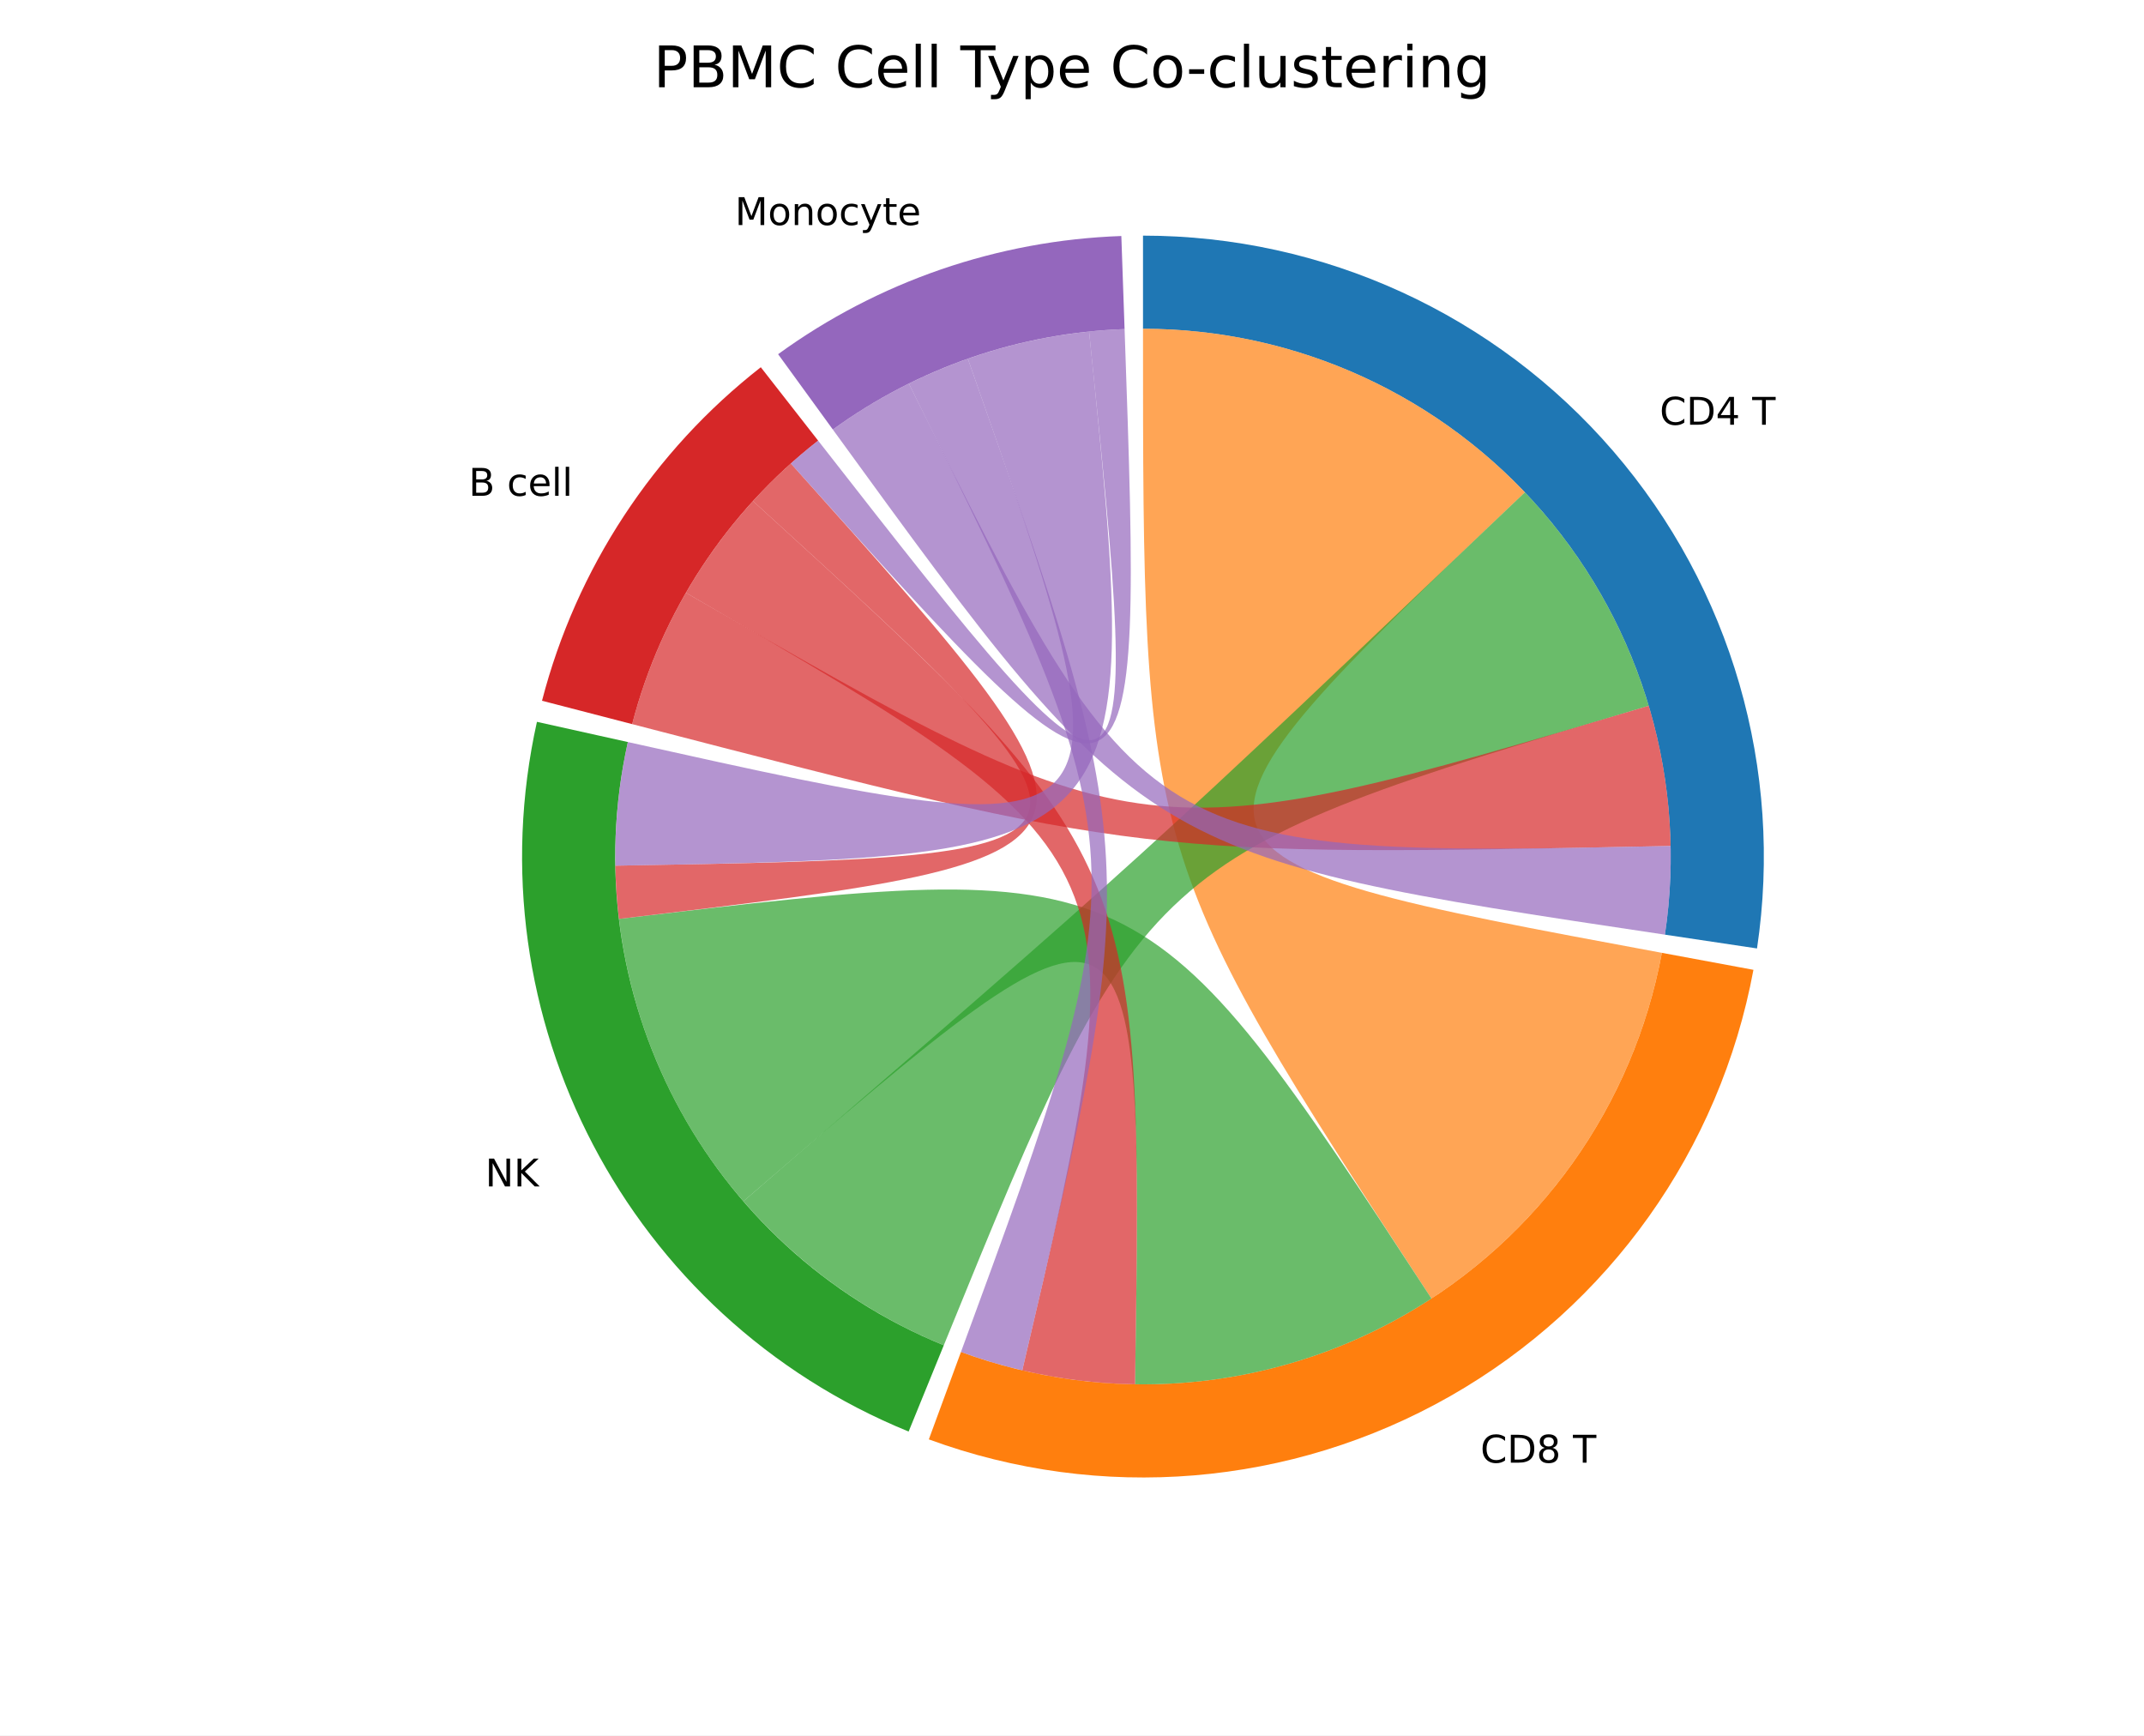
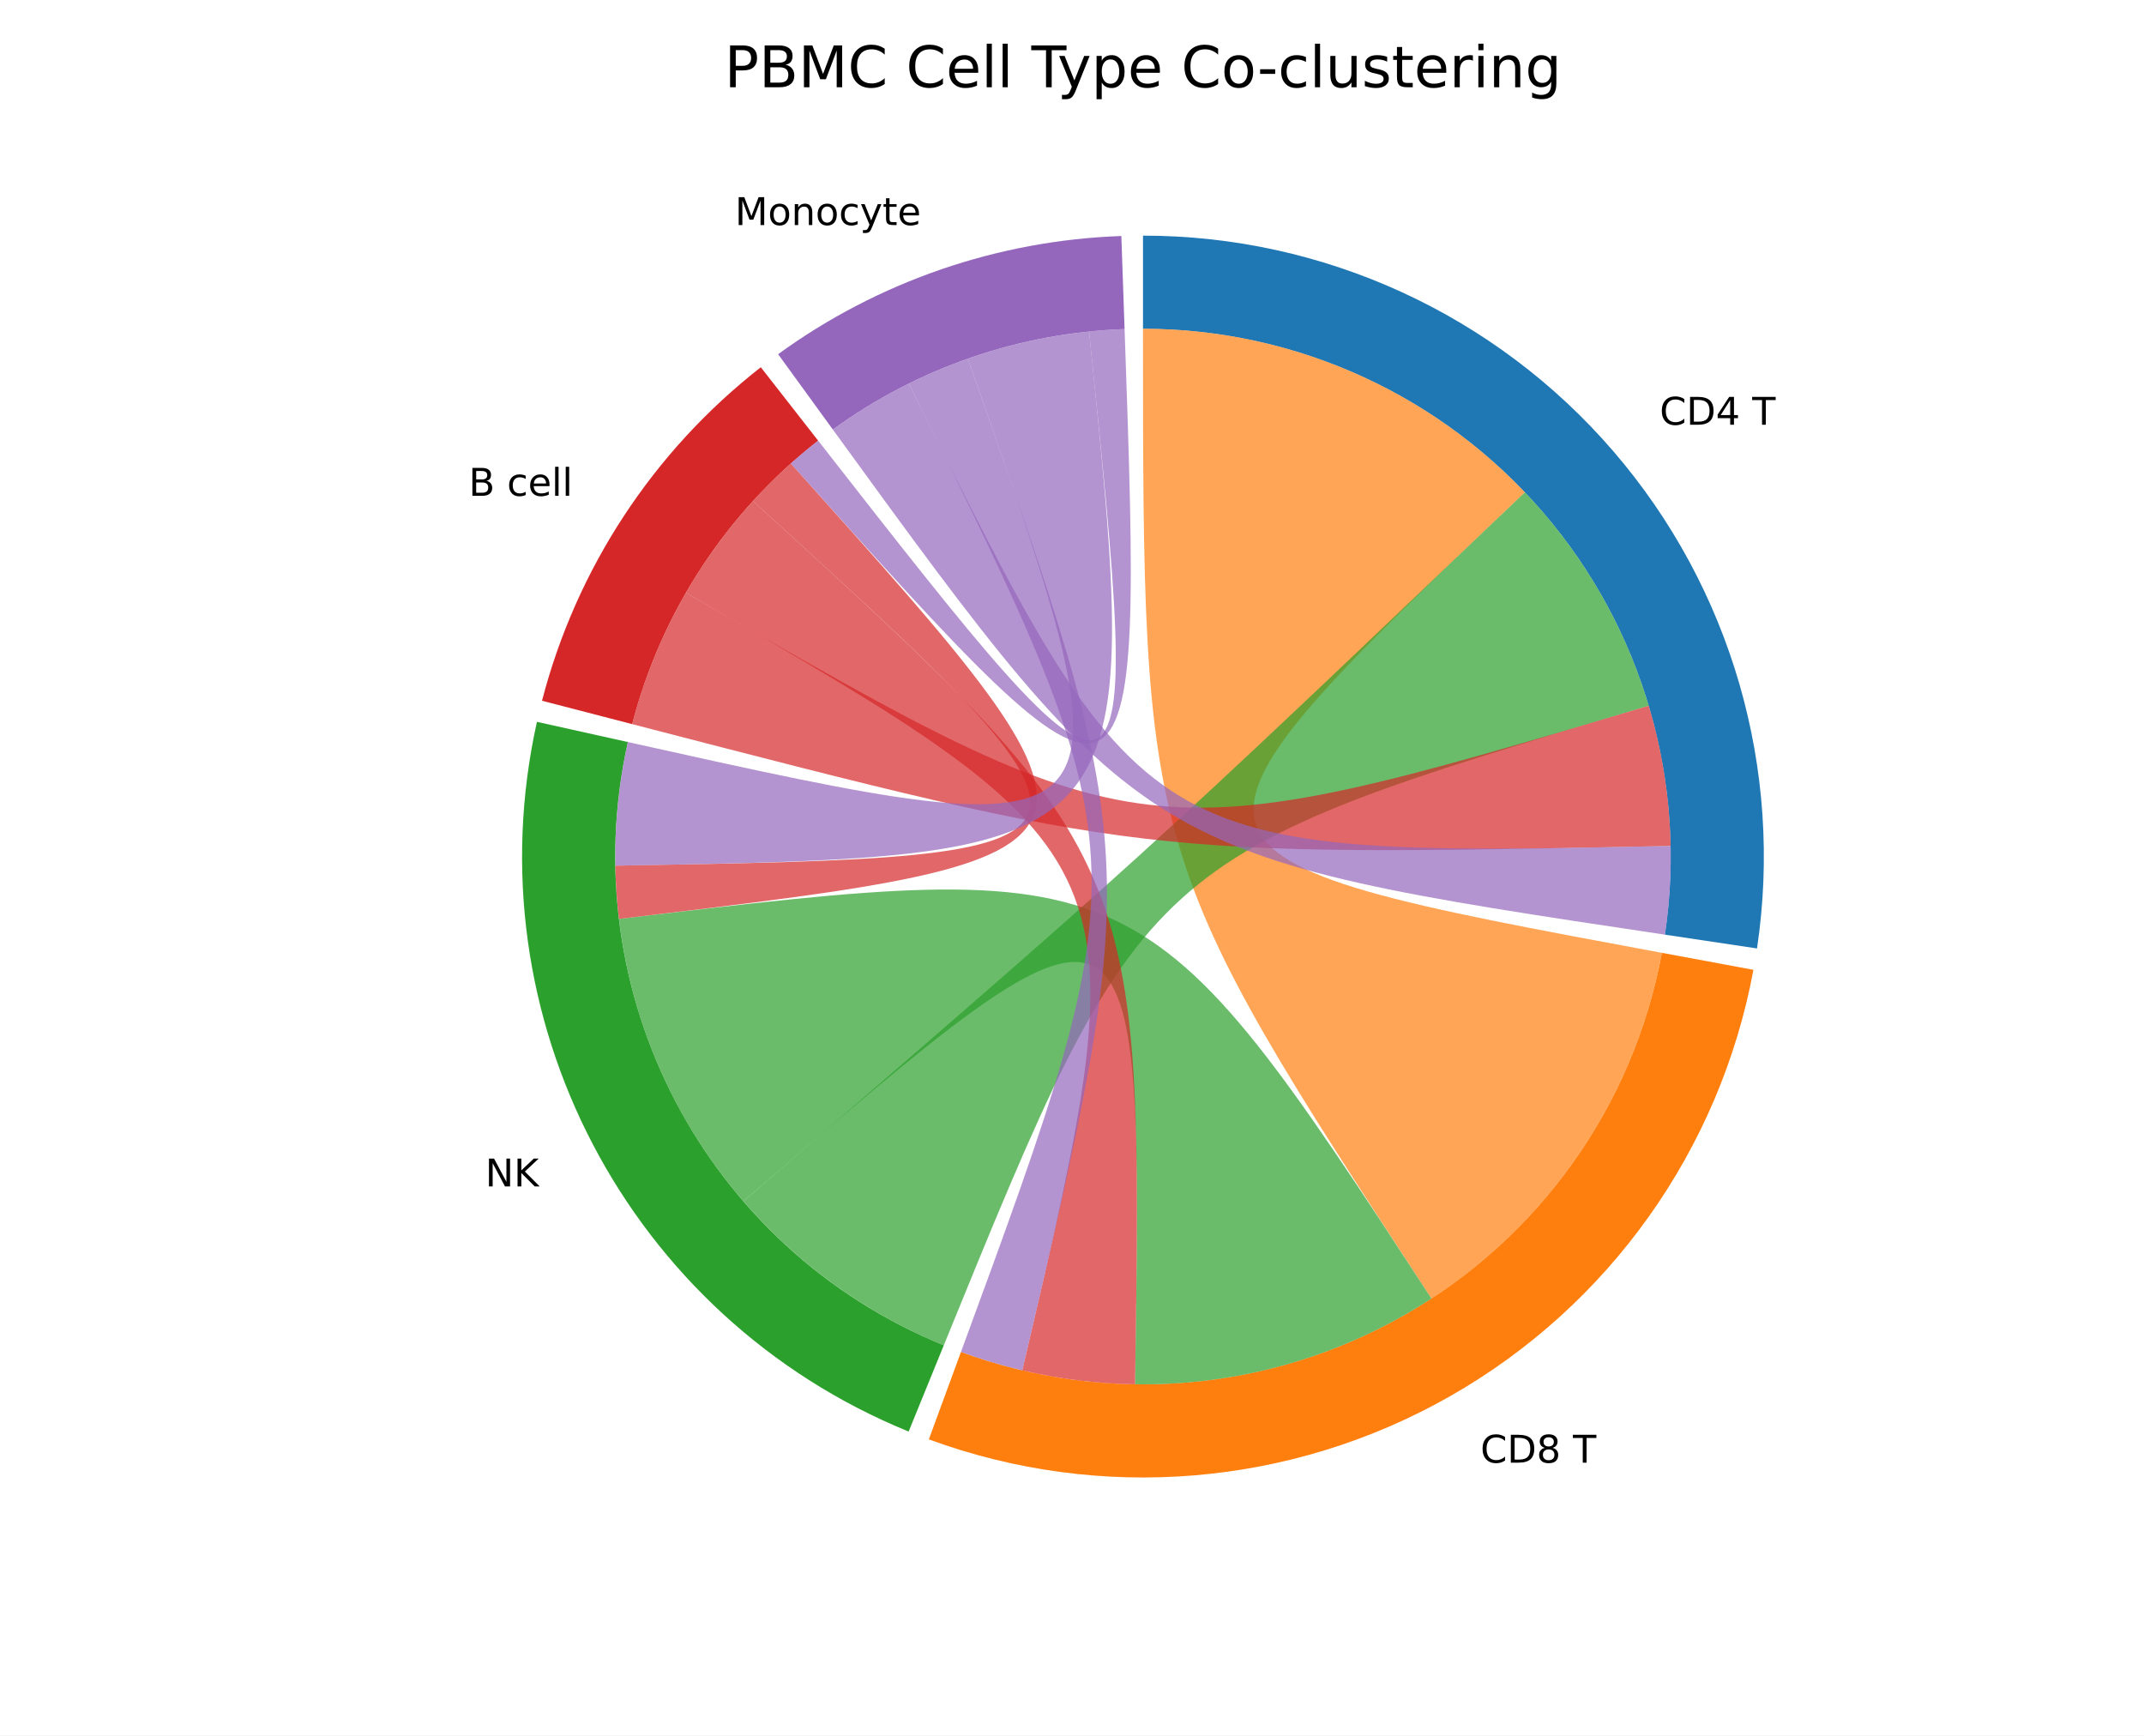
<svg xmlns="http://www.w3.org/2000/svg" width="673.4" height="545" font-family="DejaVu Sans, Liberation Sans, Arial, sans-serif" fill="black">
  <rect width="100%" height="100%" fill="white" />
-   <text x="336.7" y="27.4" font-size="18" text-anchor="middle">PBMC Cell Type Co-clustering</text>
+   <text x="359" y="27.4" font-size="18" text-anchor="middle">PBMC Cell Type Co-clustering</text>
  <path d="M 359 74 A 195 195 0 0 1 551.853 297.856 L 522.925 293.528 A 165.75 165.75 0 0 0 359 103.25 Z" stroke="none" stroke-width="0" fill="#1f77b4" />
  <path d="M 550.729 304.569 A 195 195 0 0 1 291.735 452.031 L 301.824 424.576 A 165.75 165.75 0 0 0 521.969 299.234 Z" stroke="none" stroke-width="0" fill="#ff7f0e" />
  <path d="M 285.388 449.572 A 195 195 0 0 1 168.646 226.688 L 197.199 233.035 A 165.75 165.75 0 0 0 296.43 422.486 Z" stroke="none" stroke-width="0" fill="#2ca02c" />
  <path d="M 170.239 220.07 A 195 195 0 0 1 238.958 115.329 L 256.964 138.379 A 165.75 165.75 0 0 0 198.553 227.41 Z" stroke="none" stroke-width="0" fill="#d62728" />
  <path d="M 244.394 111.233 A 195 195 0 0 1 352.195 74.119 L 353.215 103.351 A 165.75 165.75 0 0 0 261.585 134.898 Z" stroke="none" stroke-width="0" fill="#9467bd" />
  <text x="521.28" y="133.39" font-size="12" text-anchor="start">CD4 T</text>
  <text x="464.98" y="459.34" font-size="12" text-anchor="start">CD8 T</text>
  <text x="169.25" y="372.59" font-size="12" text-anchor="end">NK</text>
  <text x="179.9" y="155.7" font-size="12" text-anchor="end">B cell</text>
  <text x="289.27" y="70.67" font-size="12" text-anchor="end">Monocyte</text>
  <path d="M 521.969 299.234 A 165.75 165.75 0 0 1 449.595 407.801 C 359 269 359 269 359 103.25 A 165.75 165.75 0 0 1 478.947 154.607 C 359 269 359 269 521.969 299.234 Z" stroke="none" stroke-width="0" fill="#ff7f0e" fill-opacity="0.7" />
  <path d="M 296.43 422.486 A 165.75 165.75 0 0 1 233.489 377.259 C 359 269 359 269 478.947 154.607 A 165.75 165.75 0 0 1 517.842 221.646 C 359 269 359 269 296.43 422.486 Z" stroke="none" stroke-width="0" fill="#2ca02c" fill-opacity="0.7" />
  <path d="M 233.489 377.259 A 165.75 165.75 0 0 1 194.41 288.579 C 359 269 359 269 449.595 407.801 A 165.75 165.75 0 0 1 356.503 434.731 C 359 269 359 269 233.489 377.259 Z" stroke="none" stroke-width="0" fill="#2ca02c" fill-opacity="0.7" />
  <path d="M 198.553 227.41 A 165.75 165.75 0 0 1 215.434 186.164 C 359 269 359 269 517.842 221.646 A 165.75 165.75 0 0 1 524.717 265.679 C 359 269 359 269 198.553 227.41 Z" stroke="none" stroke-width="0" fill="#d62728" fill-opacity="0.7" />
  <path d="M 215.434 186.164 A 165.75 165.75 0 0 1 236.497 157.349 C 359 269 359 269 356.503 434.731 A 165.75 165.75 0 0 1 321.08 430.354 C 359 269 359 269 215.434 186.164 Z" stroke="none" stroke-width="0" fill="#d62728" fill-opacity="0.7" />
  <path d="M 236.497 157.349 A 165.75 165.75 0 0 1 248.396 145.551 C 359 269 359 269 194.41 288.579 A 165.75 165.75 0 0 1 193.275 271.861 C 359 269 359 269 236.497 157.349 Z" stroke="none" stroke-width="0" fill="#d62728" fill-opacity="0.7" />
  <path d="M 261.585 134.898 A 165.75 165.75 0 0 1 285.463 120.456 C 359 269 359 269 524.717 265.679 A 165.75 165.75 0 0 1 522.925 293.528 C 359 269 359 269 261.585 134.898 Z" stroke="none" stroke-width="0" fill="#9467bd" fill-opacity="0.7" />
  <path d="M 285.463 120.456 A 165.75 165.75 0 0 1 303.988 112.646 C 359 269 359 269 321.08 430.354 A 165.75 165.75 0 0 1 301.824 424.576 C 359 269 359 269 285.463 120.456 Z" stroke="none" stroke-width="0" fill="#9467bd" fill-opacity="0.7" />
  <path d="M 303.988 112.646 A 165.75 165.75 0 0 1 342.068 104.117 C 359 269 359 269 193.275 271.861 A 165.75 165.75 0 0 1 197.199 233.035 C 359 269 359 269 303.988 112.646 Z" stroke="none" stroke-width="0" fill="#9467bd" fill-opacity="0.7" />
  <path d="M 342.068 104.117 A 165.75 165.75 0 0 1 353.215 103.351 C 359 269 359 269 248.396 145.551 A 165.75 165.75 0 0 1 256.964 138.379 C 359 269 359 269 342.068 104.117 Z" stroke="none" stroke-width="0" fill="#9467bd" fill-opacity="0.7" />
</svg>
